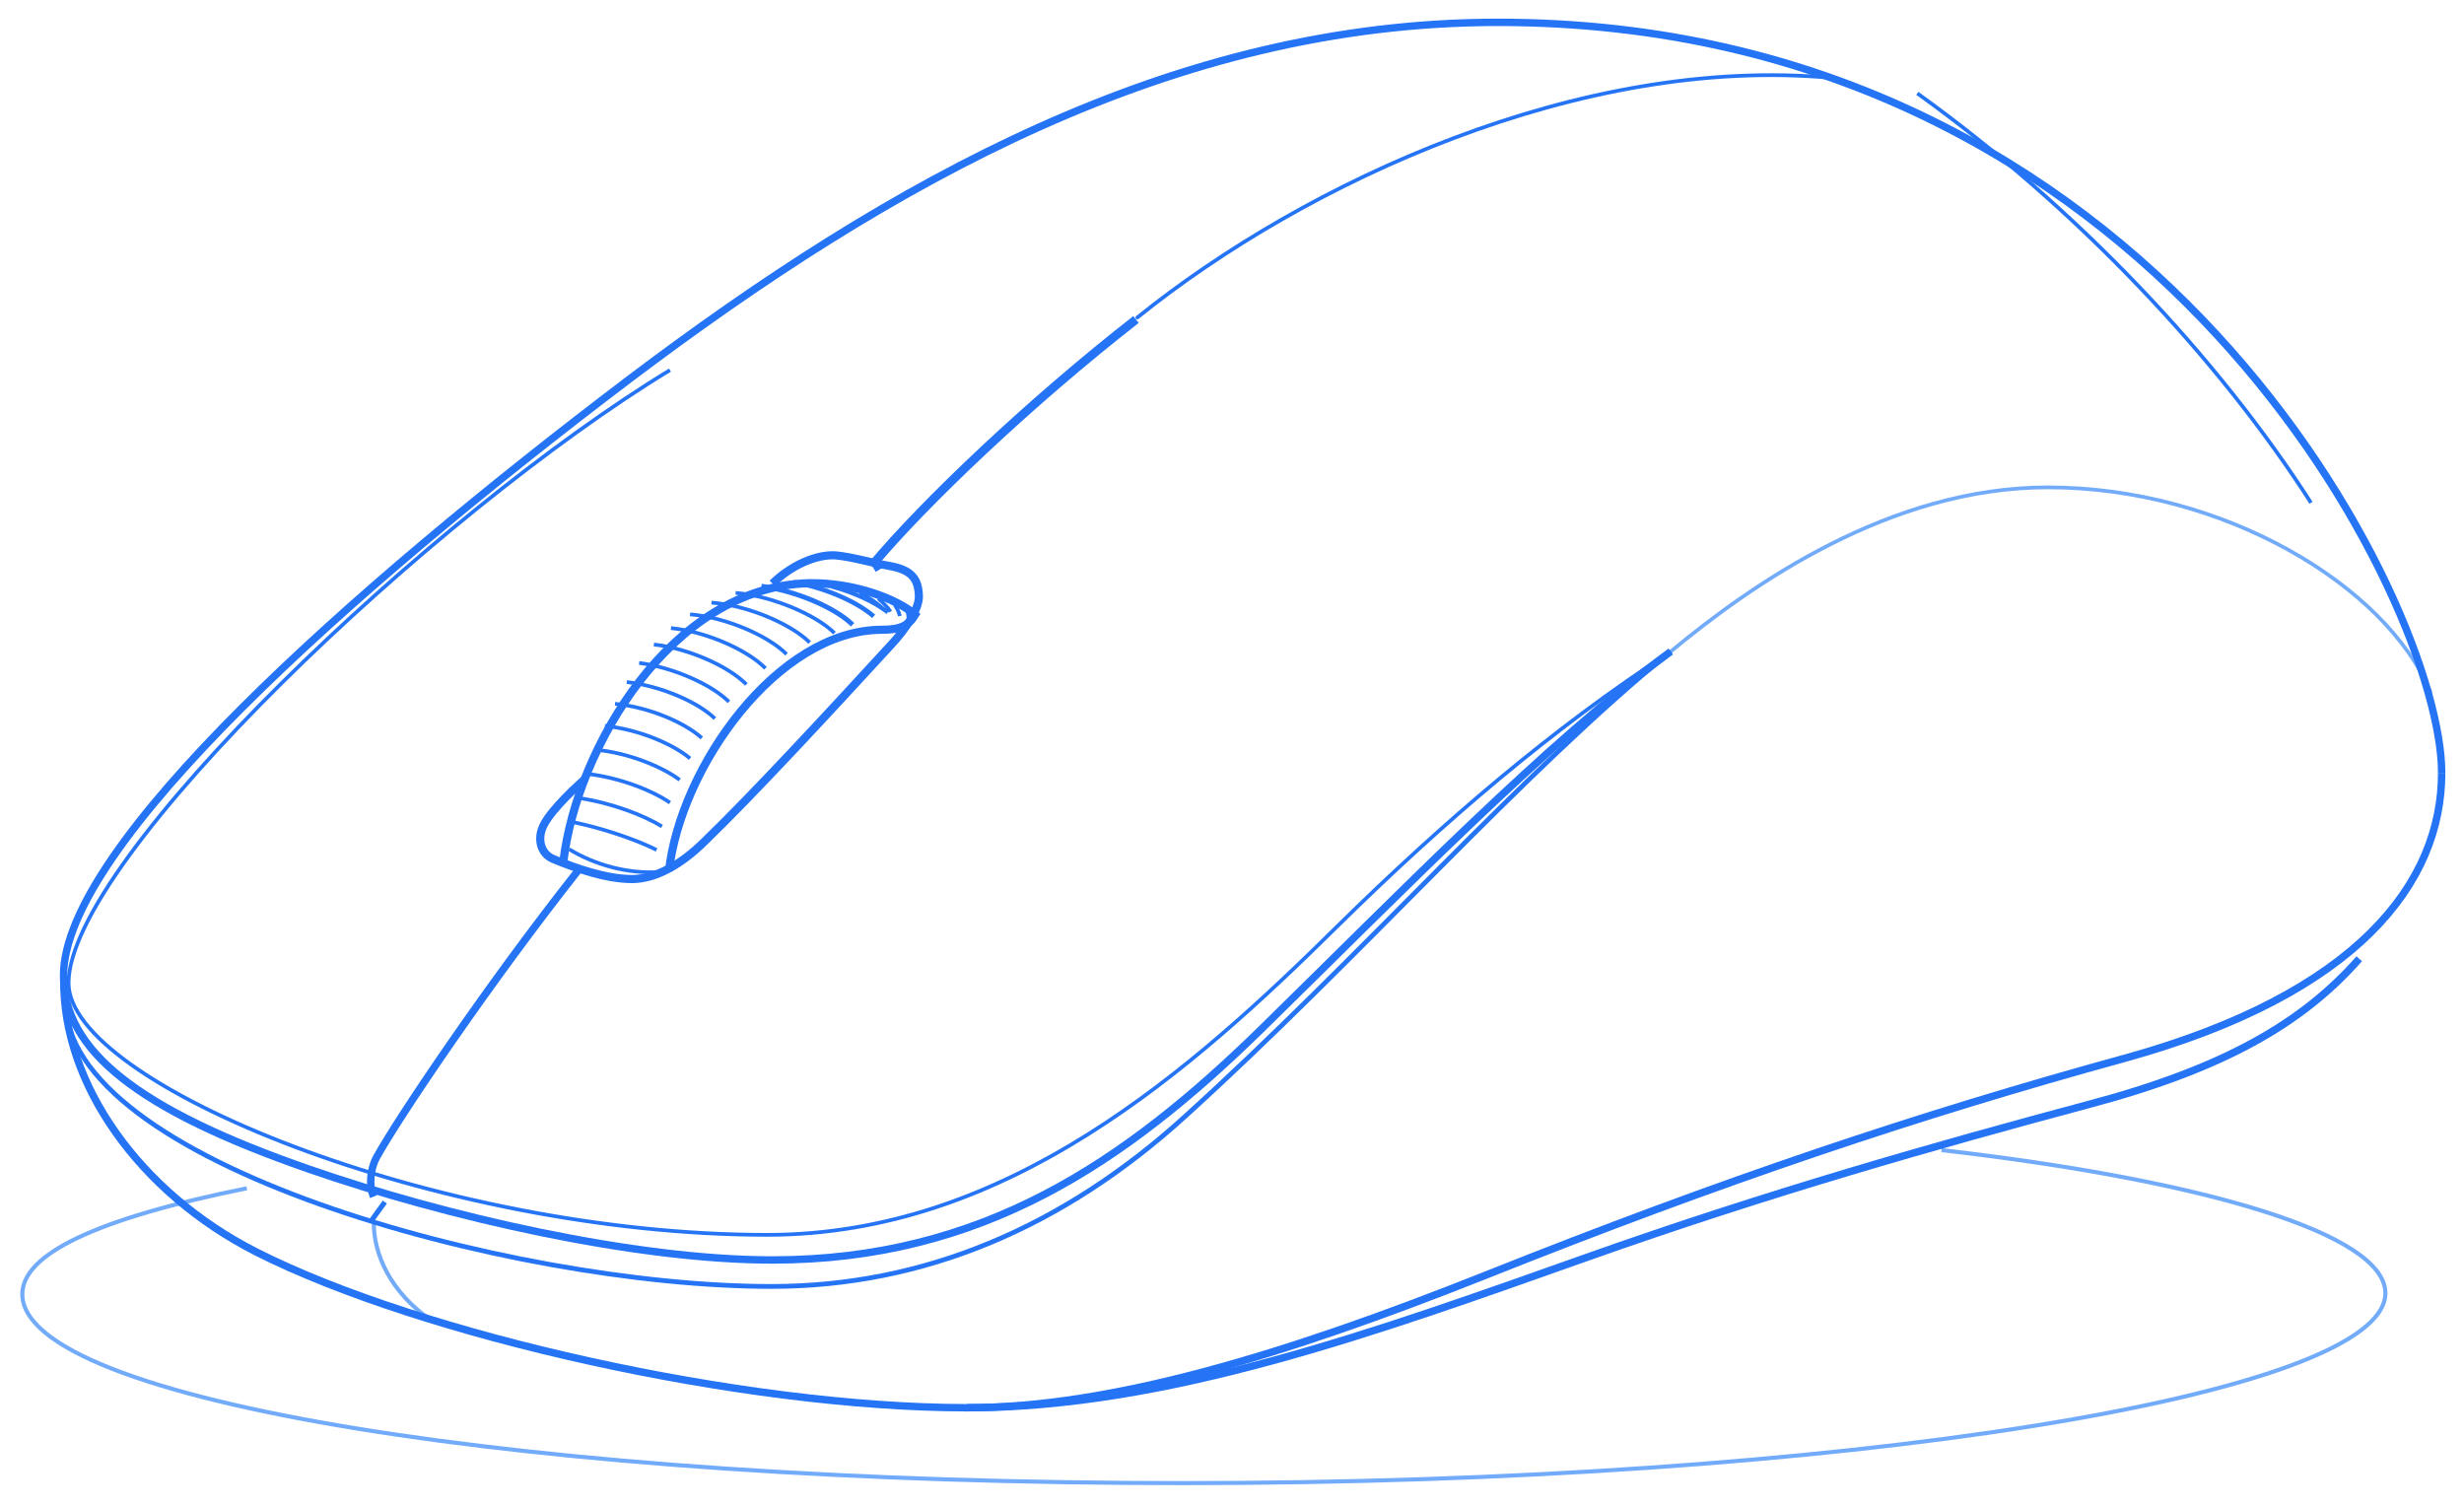
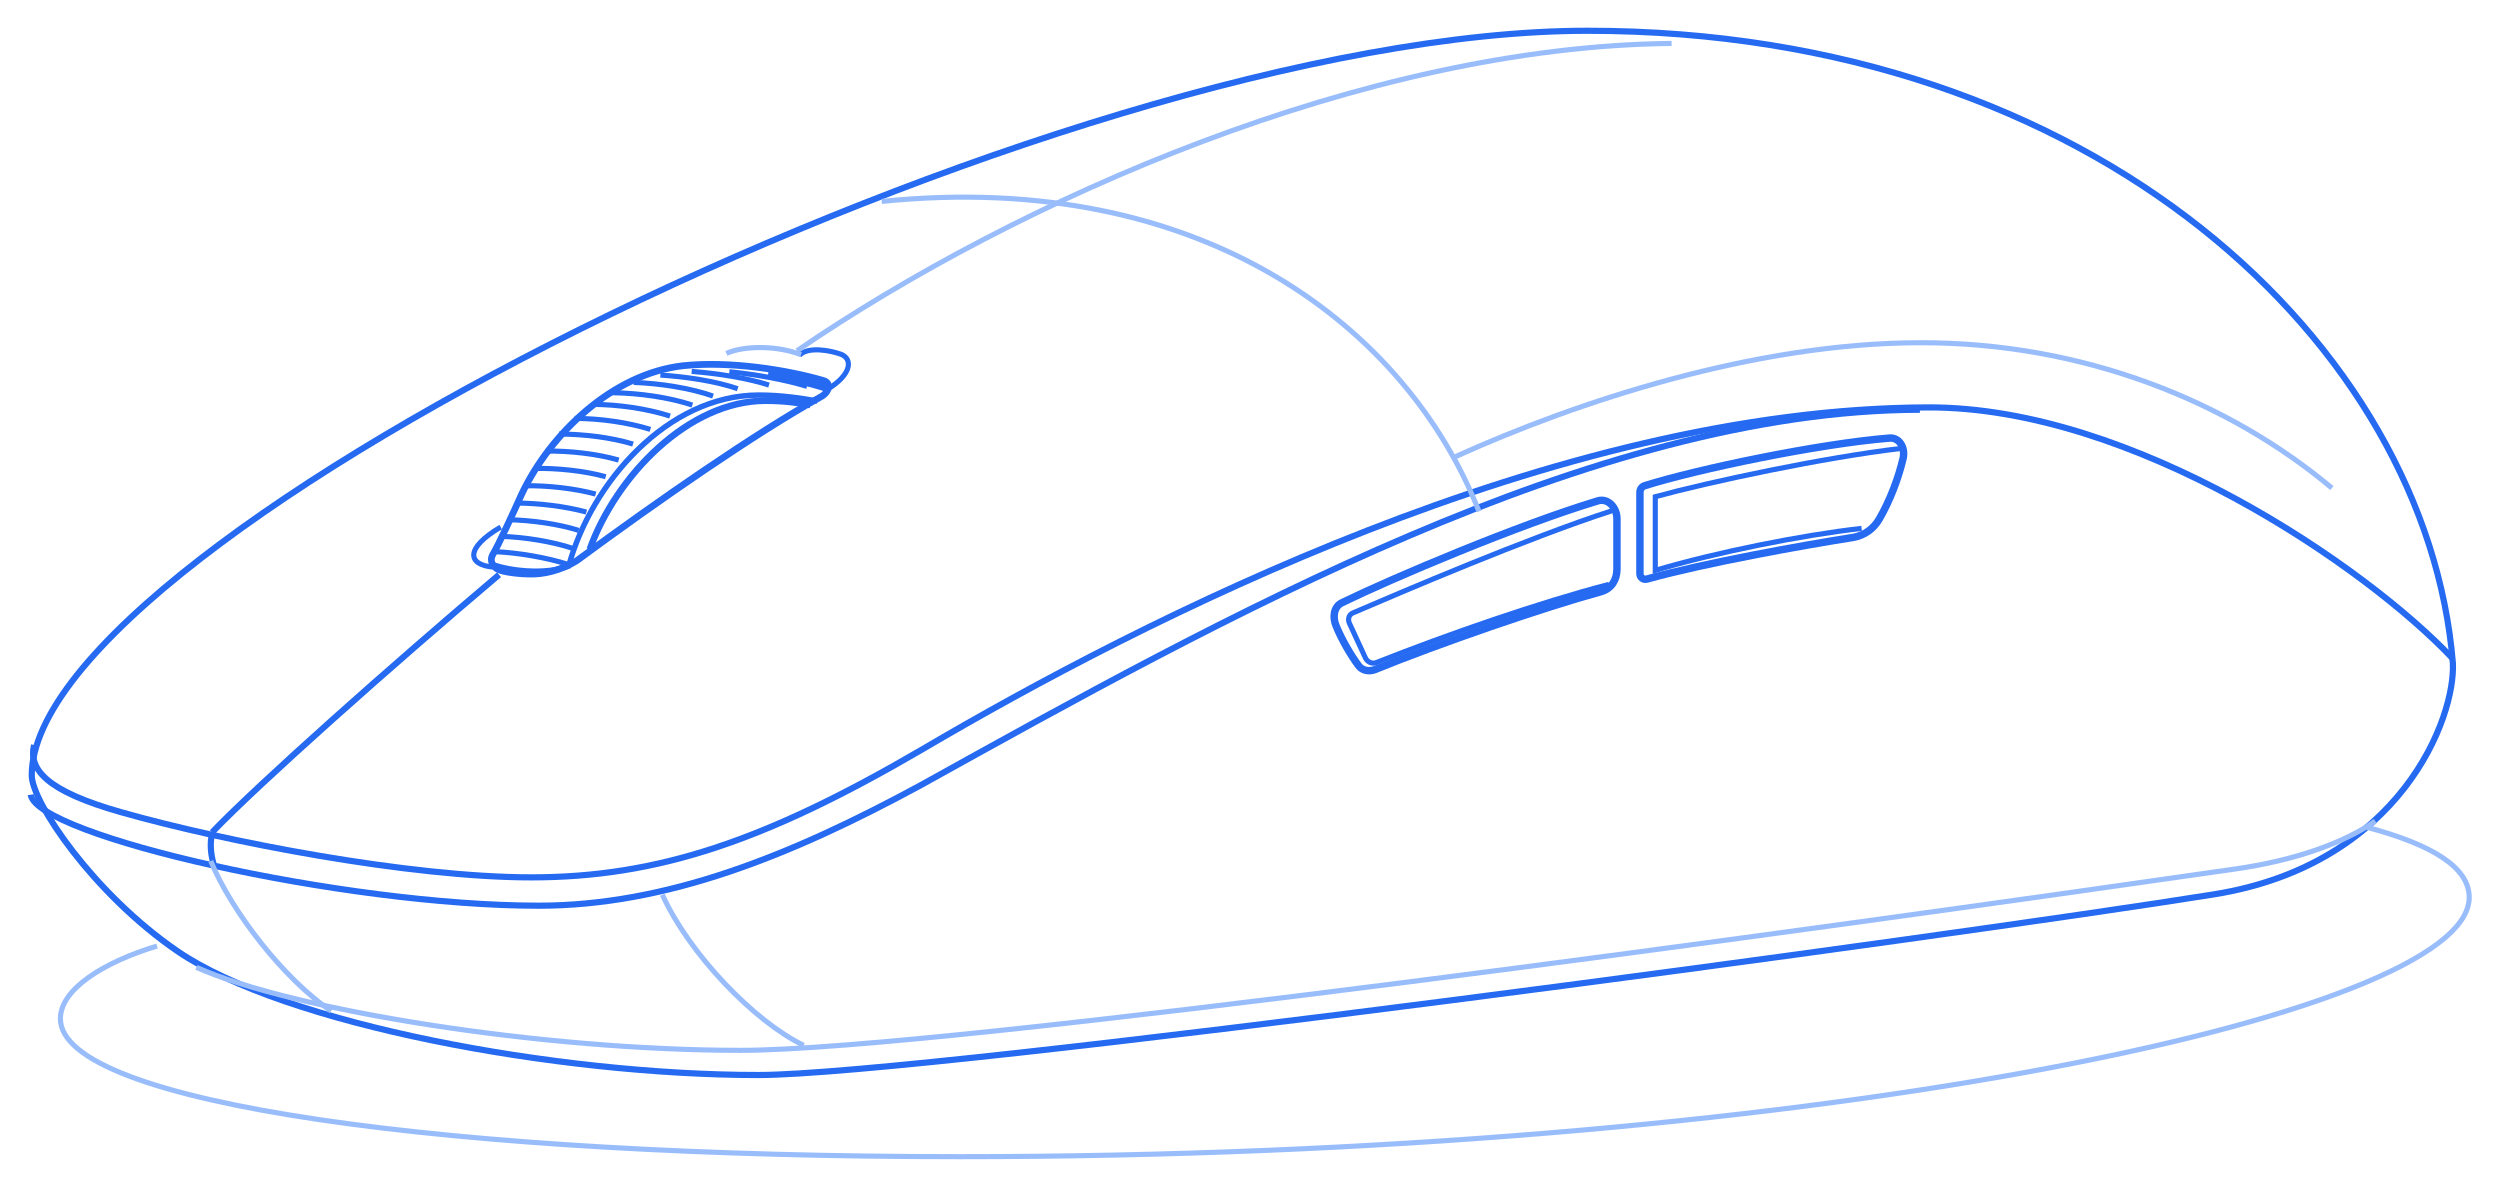
- <svg xmlns="http://www.w3.org/2000/svg" viewBox="29.01 181.56 661.89 404.4" fill="none" role="img" aria-label="Line sketch of a symmetrical ultralight gaming mouse">
-   <g transform="translate(35.01 490.5) scale(1 0.9999998) translate(0 0)">
-     <path d="M515.52 0c70.38 8.1 119.25 22.5 119.25 38.43 0 27.36-146.25 51.03-322.83 51.03-176.58 0-311.94-22.23-311.94-50.76 0-10.71 19.71-20.25 60.3-28.44" fill="none" stroke="#72ABF9" stroke-width="1.098" stroke-linecap="butt" stroke-linejoin="miter" vector-effect="non-scaling-stroke" />
+ <svg xmlns="http://www.w3.org/2000/svg" viewBox="156.69 143.76 487.54 231.57" fill="none" role="img" aria-label="Line sketch of a long, symmetrical ultralight gaming mouse with two side buttons">
+   <g transform="translate(162.88 149.76) scale(1 1) translate(0 0)">
+     <path d="M472.16 123.305c-5.07-61.75-69.55-123.305-168.74-123.305-103.285 0-303.42 98.865-303.42 145.21 0 5.2 12.025 23.075 28.47 34.32 20.735 14.17 73.905 24.115 113.23 24.115 32.565 0 232.7-27.04 283.855-35.23 36.465-5.85 47.125-34.45 46.605-45.11z" fill="none" stroke="#256AF0" stroke-width="1.206" stroke-linecap="butt" stroke-linejoin="miter" vector-effect="non-scaling-stroke" />
  </g>
-   <g transform="translate(129.415 509.58) scale(1.000006 0.9999981) translate(0.0000031339 0)">
-     <path d="M0.005 0c-0.18 8.91 4.59 19.17 15.39 26.64" fill="none" stroke="#72ABF9" stroke-width="1.098" stroke-linecap="butt" stroke-linejoin="miter" vector-effect="non-scaling-stroke" />
+   <g transform="translate(163.144 223.21) scale(1.000001 0.9999958) translate(0.000006914139 0.000001447392)">
+     <path d="M0.191 65.845c-1.105 4.745 2.34 8.97 17.095 13.13 20.15 5.72 56.16 12.675 79.885 12.675 24.505 0 45.5-7.02 76.115-24.895 42.965-25.285 123.63-66.56 196.235-66.755 39.91-0.13 85.41 31.005 102.375 49.01" fill="none" stroke="#256AF0" stroke-width="1.206" stroke-linecap="butt" stroke-linejoin="miter" vector-effect="non-scaling-stroke" />
  </g>
-   <g transform="translate(477.81 312.48) scale(0.9999998 1) translate(0.000007629395 0)">
-     <path d="M204.03 54.9c-11.7-28.35-55.53-54.9-102.69-54.9-42.39 0-79.56 26.01-101.34 44.1" fill="none" stroke="#72ABF9" stroke-width="1" stroke-linecap="round" stroke-linejoin="round" vector-effect="non-scaling-stroke" />
+   <g transform="translate(162.685 223.665) scale(1 0.9999998) translate(0 0)">
+     <path d="M0 75.075c1.17 7.995 60.84 21.645 99.06 21.645 24.83 0 49.075-9.685 74.555-23.53 58.11-32.24 130.975-73.06 194.805-73.19" fill="none" stroke="#256AF0" stroke-width="1.206" stroke-linecap="butt" stroke-linejoin="miter" vector-effect="non-scaling-stroke" />
  </g>
-   <g transform="translate(334.53 201.746) scale(0.9999998 0.9999988) translate(0 -0.000001907349)">
-     <path d="M186.66 0.754c-67.32-6.3-141.48 27.9-186.66 64.35" fill="none" stroke="#2474F5" stroke-width="1" stroke-linecap="round" stroke-linejoin="round" vector-effect="non-scaling-stroke" />
+   <g transform="translate(197.794 306.085) scale(1.206 0.9999967) translate(-0.000005722046 0)">
+     <path d="M0.251 0c-0.39 1.885-0.325 3.9 0.195 6.175" fill="none" stroke="#256AF0" stroke-width="1.206" stroke-linecap="butt" stroke-linejoin="miter" vector-effect="non-scaling-stroke" />
  </g>
-   <g transform="translate(544.05 206.64) scale(1 0.9999999) translate(0 0)">
-     <path d="M0 0c42.66 30.6 80.91 71.19 105.75 109.98" fill="none" stroke="#2474F5" stroke-width="1.004" stroke-linecap="butt" stroke-linejoin="miter" vector-effect="non-scaling-stroke" />
+   <g transform="translate(198.045 255.84) scale(0.9999998 1) translate(0 0)">
+     <path d="M55.965 0c-20.8 17.615-46.735 40.625-55.965 50.245" fill="none" stroke="#256AF0" stroke-width="1.206" stroke-linecap="butt" stroke-linejoin="miter" vector-effect="non-scaling-stroke" />
  </g>
-   <g transform="translate(47.43 280.98) scale(0.9999998 0.9999998) translate(2.273518475703895e-7 0)">
-     <path d="M161.55 0c-63.18 38.34-161.46 131.31-161.55 164.61-0.09 27 99 67.68 187.65 67.68 64.44 0 113.85-44.01 153.63-83.34 27.54-27.09 57.42-52.83 89.1-73.35" fill="none" stroke="#2474F5" stroke-width="1" stroke-linecap="butt" stroke-linejoin="miter" vector-effect="non-scaling-stroke" />
+   <g transform="translate(252.51 214.814) scale(1.000003 0.9999967) translate(-0.000003874302 0.000007390976)">
+     <path d="M1.435 40.051c1.04 0.455 4.095 0.91 6.89 0.845 3.315-0.13 6.175-1.3 8.32-2.6 15.86-11.7 34.905-24.895 47.645-31.98 1.56-0.845 2.145-2.73 0.39-3.185-6.955-2.015-18.07-3.835-27.3-2.86-13.715 1.56-25.805 13.195-31.395 24.895-2.145 4.745-4.485 9.815-5.72 11.96-0.715 1.3 0.13 2.47 1.17 2.925z" fill="none" stroke="#256AF0" stroke-width="1.314" stroke-linecap="butt" stroke-linejoin="miter" vector-effect="non-scaling-stroke" />
  </g>
-   <g transform="translate(128.59 415.26) scale(1.000003 1) translate(-0.00000500679 0)">
-     <path d="M55.82 0c-24.12 30.51-48.42 66.6-54.27 77.22-1.8 3.42-1.98 7.56-0.81 10.53" fill="none" stroke="#2474F5" stroke-width="1.991" stroke-linecap="butt" stroke-linejoin="miter" vector-effect="non-scaling-stroke" />
+   <g transform="translate(249.085 246.545) scale(0.9999481 1) translate(0.000002861023 0)">
+     <path d="M3.69 7.8c-4.94-0.455-5.395-3.705 1.56-7.8" fill="none" stroke="#256AF0" stroke-width="1" stroke-linecap="butt" stroke-linejoin="miter" vector-effect="non-scaling-stroke" />
  </g>
-   <g transform="translate(46.618 356.58) scale(1 0.9999999) translate(-0.00003051758 0)">
-     <path d="M431.192 0c-39.51 32.04-83.61 82.44-130.41 124.83-32.76 29.79-70.2 45.72-111.15 45.72-70.56 0-190.17-33.39-189.63-76.86" fill="none" stroke="#2474F5" stroke-width="1.279" stroke-linecap="butt" stroke-linejoin="miter" vector-effect="non-scaling-stroke" />
+   <g transform="translate(312.575 211.983) scale(0.9999663 0.9999835) translate(0 0.000007748604)">
+     <path d="M0 1.087c1.625-1.82 6.11-0.975 8.19-0.195 2.21 0.91 2.08 3.9-2.73 6.825" fill="none" stroke="#256AF0" stroke-width="1" stroke-linecap="butt" stroke-linejoin="miter" vector-effect="non-scaling-stroke" />
  </g>
-   <g transform="translate(46.165 439.11) scale(1.000001 1) translate(-0.00001144409 0)">
-     <path d="M616.595 0c-15.39 17.46-36.63 29.61-73.08 39.24-40.32 10.8-85.41 23.58-134.37 40.95-56.88 20.16-112.68 40.41-166.59 40.41-59.85 0-146.43-19.35-190.89-41.85-31.32-15.93-52.02-45.18-51.66-73.08" fill="none" stroke="#2474F5" stroke-width="1.991" stroke-linecap="butt" stroke-linejoin="miter" vector-effect="non-scaling-stroke" />
+   <g transform="translate(298.34 211.538) scale(0.9999979 1.000216) translate(0 -0.000002384186)">
+     <path d="M0 1.142c3.64-1.625 10.205-1.495 14.56 0.26" fill="none" stroke="#99BDFB" stroke-width="1" stroke-linecap="butt" stroke-linejoin="miter" vector-effect="non-scaling-stroke" />
  </g>
-   <g transform="translate(288.72 389.16) scale(1 1) translate(0 0)">
-     <path d="M396.18 0c0 29.43-22.32 59.31-85.14 76.68-55.44 15.21-108.18 32.94-171.81 58.32-53.82 21.42-100.53 35.55-139.23 35.55" fill="none" stroke="#2474F5" stroke-width="1.991" stroke-linecap="butt" stroke-linejoin="miter" vector-effect="non-scaling-stroke" />
+   <g transform="translate(312.12 152.23) scale(1 0.9999998) translate(0 0)">
+     <path d="M0 59.93c43.03-29.445 110.825-59.345 170.56-59.93" fill="none" stroke="#99BDFB" stroke-width="1" stroke-linecap="butt" stroke-linejoin="miter" vector-effect="non-scaling-stroke" />
  </g>
-   <g transform="translate(46.08 187.56) scale(1 0.9999999) translate(0 0)">
-     <path d="M638.82 201.6c0-45.18-76.77-201.6-253.53-201.6-87.21 0-163.08 42.84-233.19 95.76-75.24 56.97-152.1 125.55-152.1 160.29 0 20.07 19.8 36 65.97 52.02 36.81 12.78 87.57 24.39 124.47 24.39 56.25 0 94.68-26.28 130.95-61.65 38.16-37.35 76.86-77.31 110.34-101.79" fill="none" stroke="#2474F5" stroke-width="1.991" stroke-linecap="butt" stroke-linejoin="miter" vector-effect="non-scaling-stroke" />
+   <g transform="translate(328.63 182.207) scale(1 1.000003) translate(0 -0.000005364418)">
+     <path d="M0 0.833c62.725-6.37 102.505 24.765 116.48 60.45" fill="none" stroke="#99BDFB" stroke-width="1" stroke-linecap="butt" stroke-linejoin="miter" vector-effect="non-scaling-stroke" />
  </g>
-   <g transform="translate(263.16 267.39) scale(0.9999999 0.9999997) translate(0 0)">
-     <path d="M71.01 0c-28.26 22.05-56.79 49.14-71.01 66.15" fill="none" stroke="#2474F5" stroke-width="2.343" stroke-linecap="butt" stroke-linejoin="miter" vector-effect="non-scaling-stroke" />
+   <g transform="translate(440.495 210.599) scale(0.9999999 0.9999985) translate(0 -0.000007629395)">
+     <path d="M170.95 28.341c-19.825-16.64-48.23-28.47-80.535-28.34-31.915 0.065-66.625 11.44-90.415 22.23" fill="none" stroke="#99BDFB" stroke-width="1" stroke-linecap="butt" stroke-linejoin="miter" vector-effect="non-scaling-stroke" />
  </g>
-   <g transform="translate(174.134 330.721) scale(0.9999992 1.000004) translate(-0.00000166893 0.000005245209)">
-     <path d="M62.386 7.589c4.95-4.86 11.79-7.92 17.01-7.56 4.59 0.45 9.54 1.98 14.13 2.79 5.85 0.99 8.1 3.15 8.19 8.28 0 3.42-3.51 8.73-7.65 13.14-16.2 17.64-36.81 39.96-50.13 52.83-5.94 5.85-12.87 9.9-19.26 9.9-7.02 0-15.12-2.88-21.24-5.4-3.33-1.44-4.05-5.13-2.97-8.01 1.17-3.6 7.11-9.54 11.7-13.59" fill="none" stroke="#2474F5" stroke-width="2.183" stroke-linecap="butt" stroke-linejoin="miter" vector-effect="non-scaling-stroke" />
+   <g transform="translate(168.47 305.11) scale(1 1) translate(0 0)">
+     <path d="M449.865 0c12.675 3.38 19.89 7.8 19.89 13.65 0 23.465-131.95 50.57-294.255 50.57-99.71 0-175.5-10.335-175.5-26.91 0-5.72 8.32-10.985 18.85-14.17" fill="none" stroke="#99BDFB" stroke-width="1" stroke-linecap="butt" stroke-linejoin="miter" vector-effect="non-scaling-stroke" />
  </g>
-   <g transform="translate(180.36 338.215) scale(1 0.9999965) translate(0 -0.000008737203)">
-     <path d="M0 74.705c3.6-30.51 29.16-73.8 65.97-74.7 12.15-0.18 23.58 4.23 28.53 8.46-1.89 3.15-4.23 4.05-9.09 4.05-27.9 0.18-53.91 36.81-57.06 64.8" fill="none" stroke="#2474F5" stroke-width="2.183" stroke-linecap="butt" stroke-linejoin="miter" vector-effect="non-scaling-stroke" />
+   <g transform="translate(194.99 303.875) scale(0.9999999 1) translate(0 -0.000002861023)">
+     <path d="M0 28.535c18.72 8.385 67.405 16.185 106.145 16.185 39 0 210.21-23.66 291.395-35.36 12.35-1.755 21.775-5.395 27.365-9.36" fill="none" stroke="#99BDFB" stroke-width="1" stroke-linecap="butt" stroke-linejoin="miter" vector-effect="non-scaling-stroke" />
  </g>
-   <g transform="translate(181.89 409.68) scale(0.9999996 1.000071) translate(0 0)">
-     <path d="M0 0c6.93 4.23 15.84 6.66 24.12 6.12" fill="none" stroke="#2474F5" stroke-width="1" stroke-linecap="butt" stroke-linejoin="miter" vector-effect="non-scaling-stroke" />
+   <g transform="translate(197.785 311.675) scale(1 1) translate(0 0)">
+     <path d="M0 0c4.16 10.01 14.3 23.01 23.465 29.25" fill="none" stroke="#99BDFB" stroke-width="1" stroke-linecap="butt" stroke-linejoin="miter" vector-effect="non-scaling-stroke" />
  </g>
-   <g transform="translate(182.88 402.39) scale(1 0.999996) translate(0 0)">
-     <path d="M0 0c7.92 1.62 16.92 4.68 22.5 7.47" fill="none" stroke="#2474F5" stroke-width="1" stroke-linecap="butt" stroke-linejoin="miter" vector-effect="non-scaling-stroke" />
+   <g transform="translate(285.86 318.24) scale(1 0.9999996) translate(0 0)">
+     <path d="M0 0c5.2 11.505 17.94 24.765 27.56 29.38" fill="none" stroke="#99BDFB" stroke-width="1" stroke-linecap="butt" stroke-linejoin="miter" vector-effect="non-scaling-stroke" />
  </g>
-   <g transform="translate(184.41 395.91) scale(1 1.000001) translate(0 0)">
-     <path d="M0 0c8.64 1.26 17.46 4.59 22.41 7.65" fill="none" stroke="#2474F5" stroke-width="1" stroke-linecap="butt" stroke-linejoin="miter" vector-effect="non-scaling-stroke" />
+   <g transform="translate(252.71 220.805) scale(0.9999996 1.000006) translate(0 0)">
+     <path d="M0 33.02c3.055 1.17 10.14 2.145 14.885 0.325 4.42-16.25 19.305-33.345 37.05-33.345 4.55 0 8.58 0.65 11.44 1.17" fill="none" stroke="#256AF0" stroke-width="1.071" stroke-linecap="butt" stroke-linejoin="miter" vector-effect="non-scaling-stroke" />
  </g>
-   <g transform="translate(186.57 389.43) scale(1 0.9999974) translate(0 0)">
-     <path d="M0 0c8.64 0.9 17.73 4.5 22.41 7.74" fill="none" stroke="#2474F5" stroke-width="1" stroke-linecap="butt" stroke-linejoin="miter" vector-effect="non-scaling-stroke" />
+   <g transform="translate(271.69 221.91) scale(1 1) translate(0 0)">
+     <path d="M0 28.99c5.135-14.3 19.24-28.99 34.32-28.99 3.445 0 6.5 0.39 8.71 0.845" fill="none" stroke="#256AF0" stroke-width="1.276" stroke-linecap="butt" stroke-linejoin="miter" vector-effect="non-scaling-stroke" />
  </g>
-   <g transform="translate(188.91 382.95) scale(1 0.999995) translate(0 0)">
-     <path d="M0 0c8.91 0.81 18 4.59 22.68 8.1" fill="none" stroke="#2474F5" stroke-width="1" stroke-linecap="butt" stroke-linejoin="miter" vector-effect="non-scaling-stroke" />
+   <g transform="translate(253.425 251.355) scale(1.000001 0.9999919) translate(0 0)">
+     <path d="M0 0c4.355 0.195 10.01 1.17 14.04 2.47" fill="none" stroke="#256AF0" stroke-width="1" stroke-linecap="butt" stroke-linejoin="miter" vector-effect="non-scaling-stroke" />
  </g>
-   <g transform="translate(191.52 376.56) scale(1 0.9999989) translate(0 0)">
-     <path d="M0 0c9 0.9 18.27 4.86 22.86 8.73" fill="none" stroke="#2474F5" stroke-width="1" stroke-linecap="butt" stroke-linejoin="miter" vector-effect="non-scaling-stroke" />
+   <g transform="translate(254.465 248.365) scale(1 0.9999958) translate(0 0)">
+     <path d="M0 0c4.55 0.13 10.075 1.04 13.91 2.34" fill="none" stroke="#256AF0" stroke-width="1" stroke-linecap="butt" stroke-linejoin="miter" vector-effect="non-scaling-stroke" />
  </g>
-   <g transform="translate(194.22 370.62) scale(1 0.9999978) translate(0 0)">
-     <path d="M0 0c9.18 0.9 18.72 5.04 23.31 9.18" fill="none" stroke="#2474F5" stroke-width="1" stroke-linecap="butt" stroke-linejoin="miter" vector-effect="non-scaling-stroke" />
+   <g transform="translate(255.7 245.115) scale(1.000001 1) translate(0 0)">
+     <path d="M0 0c4.55 0.065 9.945 0.845 13.845 2.08" fill="none" stroke="#256AF0" stroke-width="1" stroke-linecap="butt" stroke-linejoin="miter" vector-effect="non-scaling-stroke" />
  </g>
-   <g transform="translate(197.37 364.77) scale(1 1) translate(0 0)">
-     <path d="M0 0c9.36 1.08 19.26 5.49 23.67 9.81" fill="none" stroke="#2474F5" stroke-width="1" stroke-linecap="butt" stroke-linejoin="miter" vector-effect="non-scaling-stroke" />
+   <g transform="translate(257.26 241.865) scale(1.000002 1) translate(0 0)">
+     <path d="M0 0c4.485 0 9.75 0.65 13.78 1.755" fill="none" stroke="#256AF0" stroke-width="1" stroke-linecap="butt" stroke-linejoin="miter" vector-effect="non-scaling-stroke" />
  </g>
-   <g transform="translate(200.7 359.64) scale(1 1) translate(0 0)">
-     <path d="M0 0c9.45 1.26 19.62 5.94 24.12 10.44" fill="none" stroke="#2474F5" stroke-width="1" stroke-linecap="butt" stroke-linejoin="miter" vector-effect="non-scaling-stroke" />
+   <g transform="translate(258.95 238.48) scale(1.000002 1.000068) translate(0 0.000009869225)">
+     <path d="M0 0.005c4.55-0.065 9.75 0.52 13.91 1.625" fill="none" stroke="#256AF0" stroke-width="1" stroke-linecap="butt" stroke-linejoin="miter" vector-effect="non-scaling-stroke" />
  </g>
-   <g transform="translate(204.66 354.69) scale(1 1.000001) translate(0 0)">
-     <path d="M0 0c9.63 1.08 20.25 6.03 24.84 10.71" fill="none" stroke="#2474F5" stroke-width="1" stroke-linecap="butt" stroke-linejoin="miter" vector-effect="non-scaling-stroke" />
+   <g transform="translate(260.835 235.1) scale(0.9999993 0.9997523) translate(0 0.000003829133)">
+     <path d="M0 0.005c4.55-0.065 9.75 0.455 13.975 1.625" fill="none" stroke="#256AF0" stroke-width="1" stroke-linecap="butt" stroke-linejoin="miter" vector-effect="non-scaling-stroke" />
  </g>
-   <g transform="translate(209.25 350.28) scale(0.9999996 0.9999981) translate(0 0)">
-     <path d="M0 0c9.81 0.99 20.7 6.03 25.38 10.8" fill="none" stroke="#2474F5" stroke-width="1" stroke-linecap="butt" stroke-linejoin="miter" vector-effect="non-scaling-stroke" />
+   <g transform="translate(263.11 231.72) scale(0.9999986 1.000082) translate(0 -0.000004926696)">
+     <path d="M0 0.005c4.615-0.065 9.945 0.52 14.235 1.755" fill="none" stroke="#256AF0" stroke-width="1" stroke-linecap="butt" stroke-linejoin="miter" vector-effect="non-scaling-stroke" />
  </g>
-   <g transform="translate(214.38 346.59) scale(1 0.9999981) translate(0 0)">
-     <path d="M0 0c9.9 0.81 21.24 5.94 25.92 10.71" fill="none" stroke="#2474F5" stroke-width="1" stroke-linecap="butt" stroke-linejoin="miter" vector-effect="non-scaling-stroke" />
+   <g transform="translate(265.71 228.41) scale(0.9999986 1.00001) translate(0 0)">
+     <path d="M0 0c4.745 0 10.14 0.65 14.43 1.95" fill="none" stroke="#256AF0" stroke-width="1" stroke-linecap="butt" stroke-linejoin="miter" vector-effect="non-scaling-stroke" />
  </g>
-   <g transform="translate(220.14 343.44) scale(0.9999996 1.000001) translate(0 0)">
-     <path d="M0 0c9.99 0.72 21.6 5.94 26.37 10.71" fill="none" stroke="#2474F5" stroke-width="1" stroke-linecap="butt" stroke-linejoin="miter" vector-effect="non-scaling-stroke" />
+   <g transform="translate(268.765 225.355) scale(0.9999993 0.9999907) translate(0 0)">
+     <path d="M0 0c4.875 0 10.4 0.78 14.755 2.145" fill="none" stroke="#256AF0" stroke-width="1" stroke-linecap="butt" stroke-linejoin="miter" vector-effect="non-scaling-stroke" />
  </g>
-   <g transform="translate(226.62 340.83) scale(1 0.9999981) translate(0 0)">
-     <path d="M0 0c9.99 0.81 21.78 6.03 26.55 10.8" fill="none" stroke="#2474F5" stroke-width="1" stroke-linecap="butt" stroke-linejoin="miter" vector-effect="non-scaling-stroke" />
+   <g transform="translate(272.21 222.625) scale(1.000003 1.000004) translate(0 0)">
+     <path d="M0 0c5.005 0 10.725 0.845 15.145 2.275" fill="none" stroke="#256AF0" stroke-width="1" stroke-linecap="butt" stroke-linejoin="miter" vector-effect="non-scaling-stroke" />
  </g>
-   <g transform="translate(233.55 339.03) scale(1 0.9999961) translate(0 0)">
-     <path d="M0 0c9.36 1.26 19.98 5.85 24.48 10.35" fill="none" stroke="#2474F5" stroke-width="1.309" stroke-linecap="butt" stroke-linejoin="miter" vector-effect="non-scaling-stroke" />
+   <g transform="translate(276.175 220.35) scale(0.999998 1) translate(0 0)">
+     <path d="M0 0c5.135 0.065 11.05 0.91 15.535 2.405" fill="none" stroke="#256AF0" stroke-width="1" stroke-linecap="butt" stroke-linejoin="miter" vector-effect="non-scaling-stroke" />
  </g>
-   <g transform="translate(242.1 337.95) scale(1 0.9999978) translate(0 0)">
-     <path d="M0 0c8.55 1.44 17.37 5.4 21.6 9.18" fill="none" stroke="#2474F5" stroke-width="1.227" stroke-linecap="butt" stroke-linejoin="miter" vector-effect="non-scaling-stroke" />
+   <g transform="translate(280.27 218.335) scale(1.000002 1.000004) translate(0 0)">
+     <path d="M0 0c5.2 0.195 11.05 1.105 15.47 2.665" fill="none" stroke="#256AF0" stroke-width="1" stroke-linecap="butt" stroke-linejoin="miter" vector-effect="non-scaling-stroke" />
  </g>
-   <g transform="translate(252.45 339.12) scale(1.000001 0.9999971) translate(0 0)">
-     <path d="M0 0c5.85 1.53 11.79 4.32 15.03 6.93" fill="none" stroke="#2474F5" stroke-width="1.117" stroke-linecap="butt" stroke-linejoin="miter" vector-effect="non-scaling-stroke" />
+   <g transform="translate(285.47 216.905) scale(1.000001 1.000004) translate(0 0)">
+     <path d="M0 0c5.07 0.325 10.725 1.17 15.08 2.665" fill="none" stroke="#256AF0" stroke-width="1" stroke-linecap="butt" stroke-linejoin="miter" vector-effect="non-scaling-stroke" />
  </g>
-   <g transform="translate(260.01 340.83) scale(1.000002 1) translate(0 0)">
-     <path d="M0 0c2.52 1.26 4.95 2.97 6.3 4.41" fill="none" stroke="#2474F5" stroke-width="1.022" stroke-linecap="butt" stroke-linejoin="miter" vector-effect="non-scaling-stroke" />
+   <g transform="translate(291.58 216.19) scale(1.000001 1.000004) translate(0 0)">
+     <path d="M0 0c5.135 0.39 10.79 1.3 15.08 2.665" fill="none" stroke="#256AF0" stroke-width="1" stroke-linecap="butt" stroke-linejoin="miter" vector-effect="non-scaling-stroke" />
  </g>
-   <g transform="translate(264.96 342.36) scale(1.000003 1.000006) translate(0 0)">
-     <path d="M0 0c1.35 1.17 2.61 2.43 3.24 3.51" fill="none" stroke="#2474F5" stroke-width="1" stroke-linecap="butt" stroke-linejoin="miter" vector-effect="non-scaling-stroke" />
+   <g transform="translate(298.925 216.255) scale(0.9999987 1.000004) translate(0 0)">
+     <path d="M0 0c5.2 0.52 10.92 1.56 15.145 2.86" fill="none" stroke="#256AF0" stroke-width="1" stroke-linecap="butt" stroke-linejoin="miter" vector-effect="non-scaling-stroke" />
  </g>
-   <g transform="translate(269.37 344.07) scale(0.9999926 1) translate(0 0)">
-     <path d="M0 0c0.63 0.99 1.17 1.98 1.35 2.97" fill="none" stroke="#2474F5" stroke-width="1" stroke-linecap="butt" stroke-linejoin="miter" vector-effect="non-scaling-stroke" />
+   <g transform="translate(306.465 216.84) scale(0.9999992 1.000004) translate(0 0)">
+     <path d="M0 0c4.355 0.65 8.58 1.625 11.505 2.6" fill="none" stroke="#256AF0" stroke-width="1.524" stroke-linecap="butt" stroke-linejoin="miter" vector-effect="non-scaling-stroke" />
  </g>
-   <g transform="translate(272.7 345.42) scale(1 1) translate(0 0)">
-     <path d="M0 0c0.18 0.81 0.36 1.62 0.36 2.34" fill="none" stroke="#2474F5" stroke-width="1" stroke-linecap="butt" stroke-linejoin="miter" vector-effect="non-scaling-stroke" />
+   <g transform="translate(476.505 229.184) scale(1.000003 1.000019) translate(1.7881393432617188e-7 0.000001907349)">
+     <path d="M48.685 0.006c-13.78 1.105-37.44 6.045-47.775 9.295-0.585 0.195-0.91 0.715-0.91 1.3l0 15.86c0 0.715 0.65 1.235 1.365 1.04 11.245-3.12 29.965-6.5 40.235-8.125 2.21-0.39 3.965-1.69 5.07-3.575 2.145-3.705 3.77-8.06 4.68-11.96 0.39-2.015-0.78-3.965-2.665-3.835z" fill="none" stroke="#256AF0" stroke-width="1.45" stroke-linecap="butt" stroke-linejoin="miter" vector-effect="non-scaling-stroke" />
  </g>
-   <g transform="translate(263.7 332.91) scale(0.9999862 2.159) translate(0 0)">
-     <path d="M0 0.63l2.16-0.63" fill="none" stroke="#2474F5" stroke-width="2.159" stroke-linecap="butt" stroke-linejoin="miter" vector-effect="non-scaling-stroke" />
+   <g transform="translate(479.495 231.205) scale(1.000001 1) translate(0 0)">
+     <path d="M47.97 0c-15.015 1.755-37.57 6.565-47.97 9.425l0 14.365c11.765-3.51 28.665-6.89 40.235-8.19" fill="none" stroke="#256AF0" stroke-width="1" stroke-linecap="butt" stroke-linejoin="miter" vector-effect="non-scaling-stroke" />
  </g>
-   <g transform="translate(128.88 504.45) scale(1.000003 0.9999959) translate(0 0)">
-     <path d="M3.51 0l-3.51 4.86" fill="none" stroke="#2474F5" stroke-width="1.372" stroke-linecap="butt" stroke-linejoin="miter" vector-effect="non-scaling-stroke" />
+   <g transform="translate(416.867 241.323) scale(1 1.000013) translate(-0.00001144409 -9.5367431640625e-7)">
+     <path d="M51.513 0.087c-15.73 4.745-40.105 15.08-49.985 19.89-1.625 0.78-1.885 2.86-1.105 4.615 0.975 2.405 2.86 5.72 4.355 7.67 0.715 0.975 2.015 1.17 3.12 0.78 12.61-5.135 32.955-12.155 44.135-15.21 2.08-0.585 3.12-2.34 3.12-4.42l0-9.815c0-2.145-1.69-4.03-3.64-3.51z" fill="none" stroke="#256AF0" stroke-width="1.45" stroke-linecap="butt" stroke-linejoin="miter" vector-effect="non-scaling-stroke" />
+   </g>
+   <g transform="translate(419.687 243.36) scale(0.9999929 1.000006) translate(-0.000008404255 0)">
+     <path d="M51.358 0c-16.445 5.33-41.34 15.99-50.57 19.955-0.715 0.325-0.975 1.17-0.65 1.95l3.185 6.89c0.39 0.715 1.235 1.105 2.015 0.845 13.78-5.46 32.11-11.83 45.435-15.275" fill="none" stroke="#256AF0" stroke-width="1" stroke-linecap="butt" stroke-linejoin="miter" vector-effect="non-scaling-stroke" />
  </g>
</svg>
